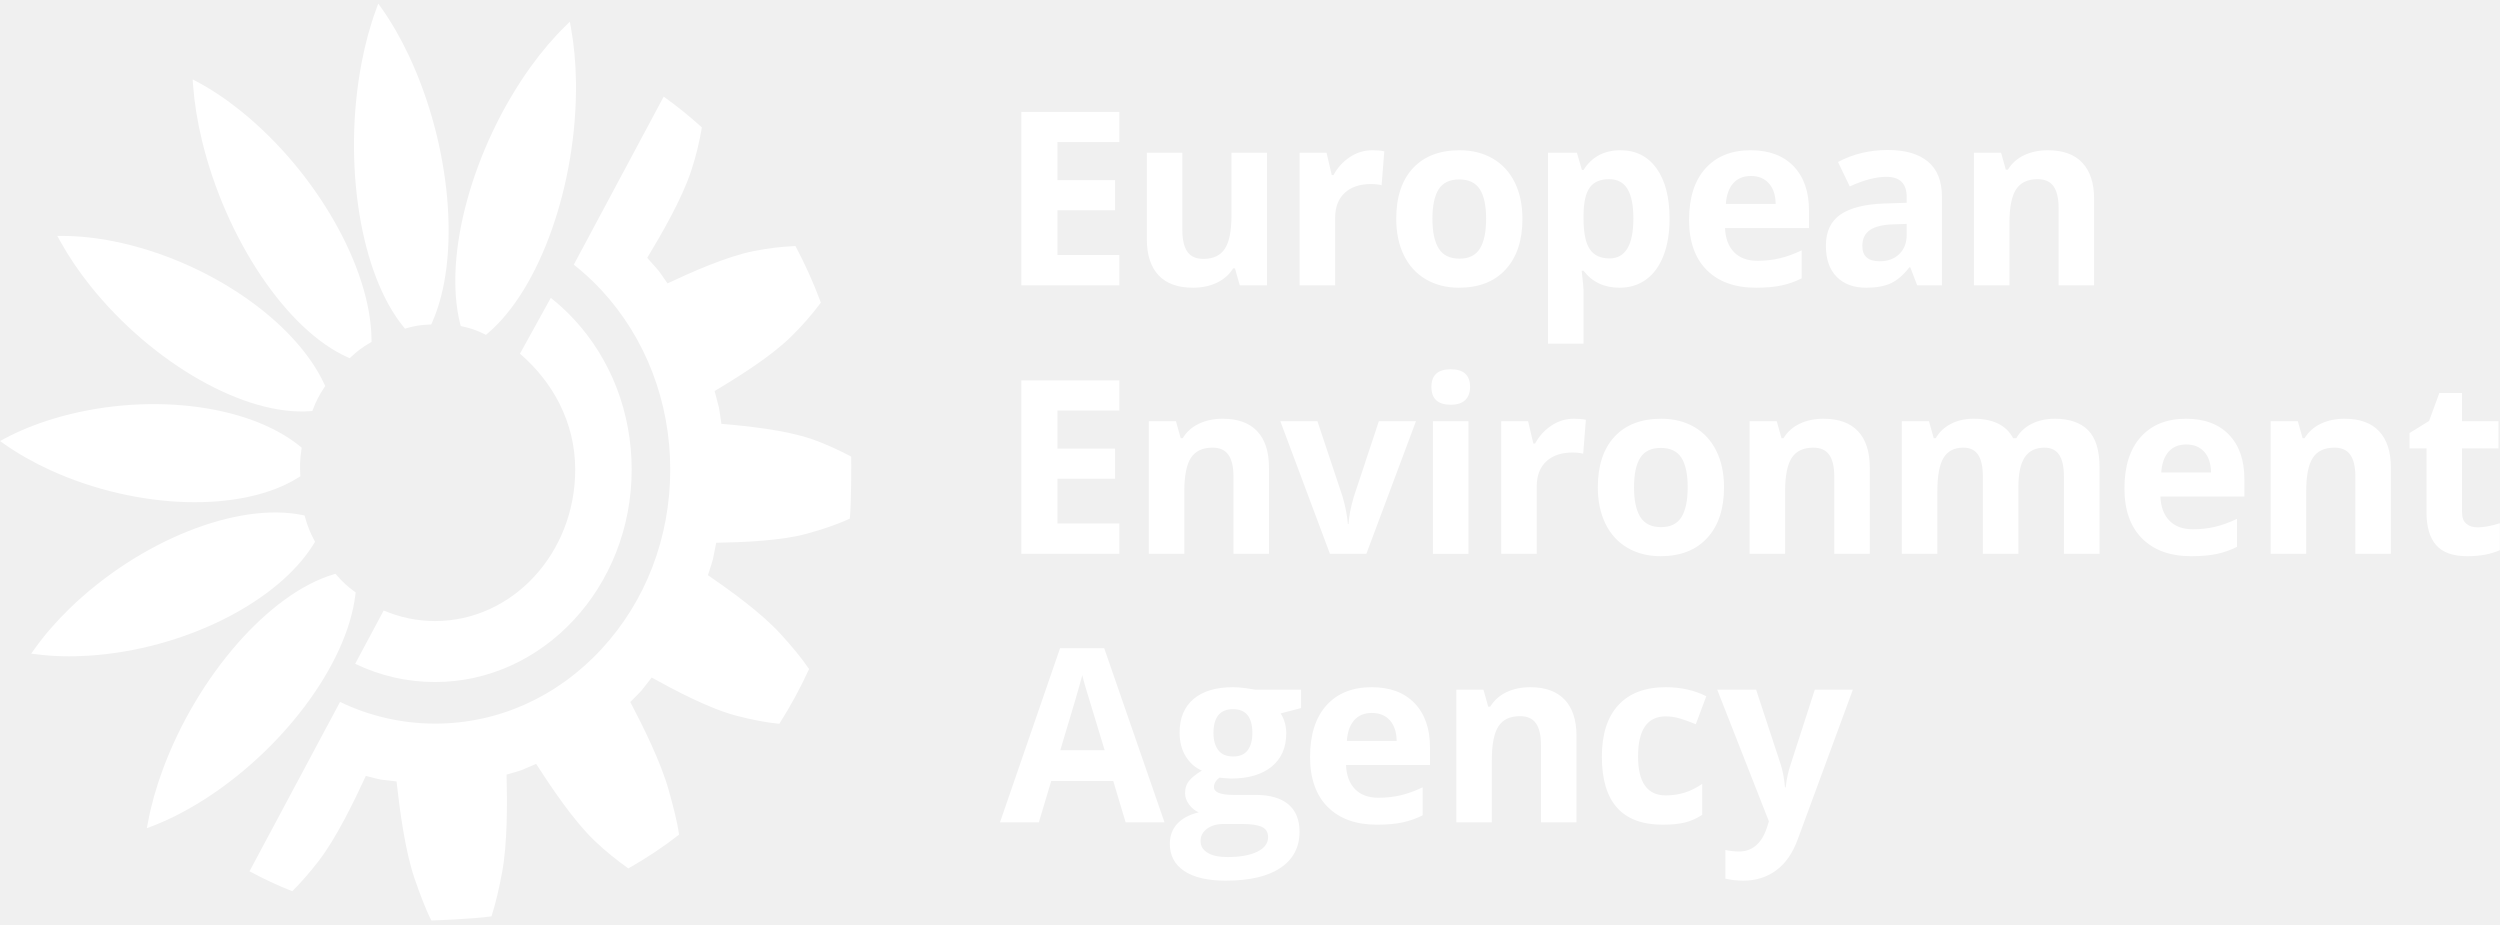
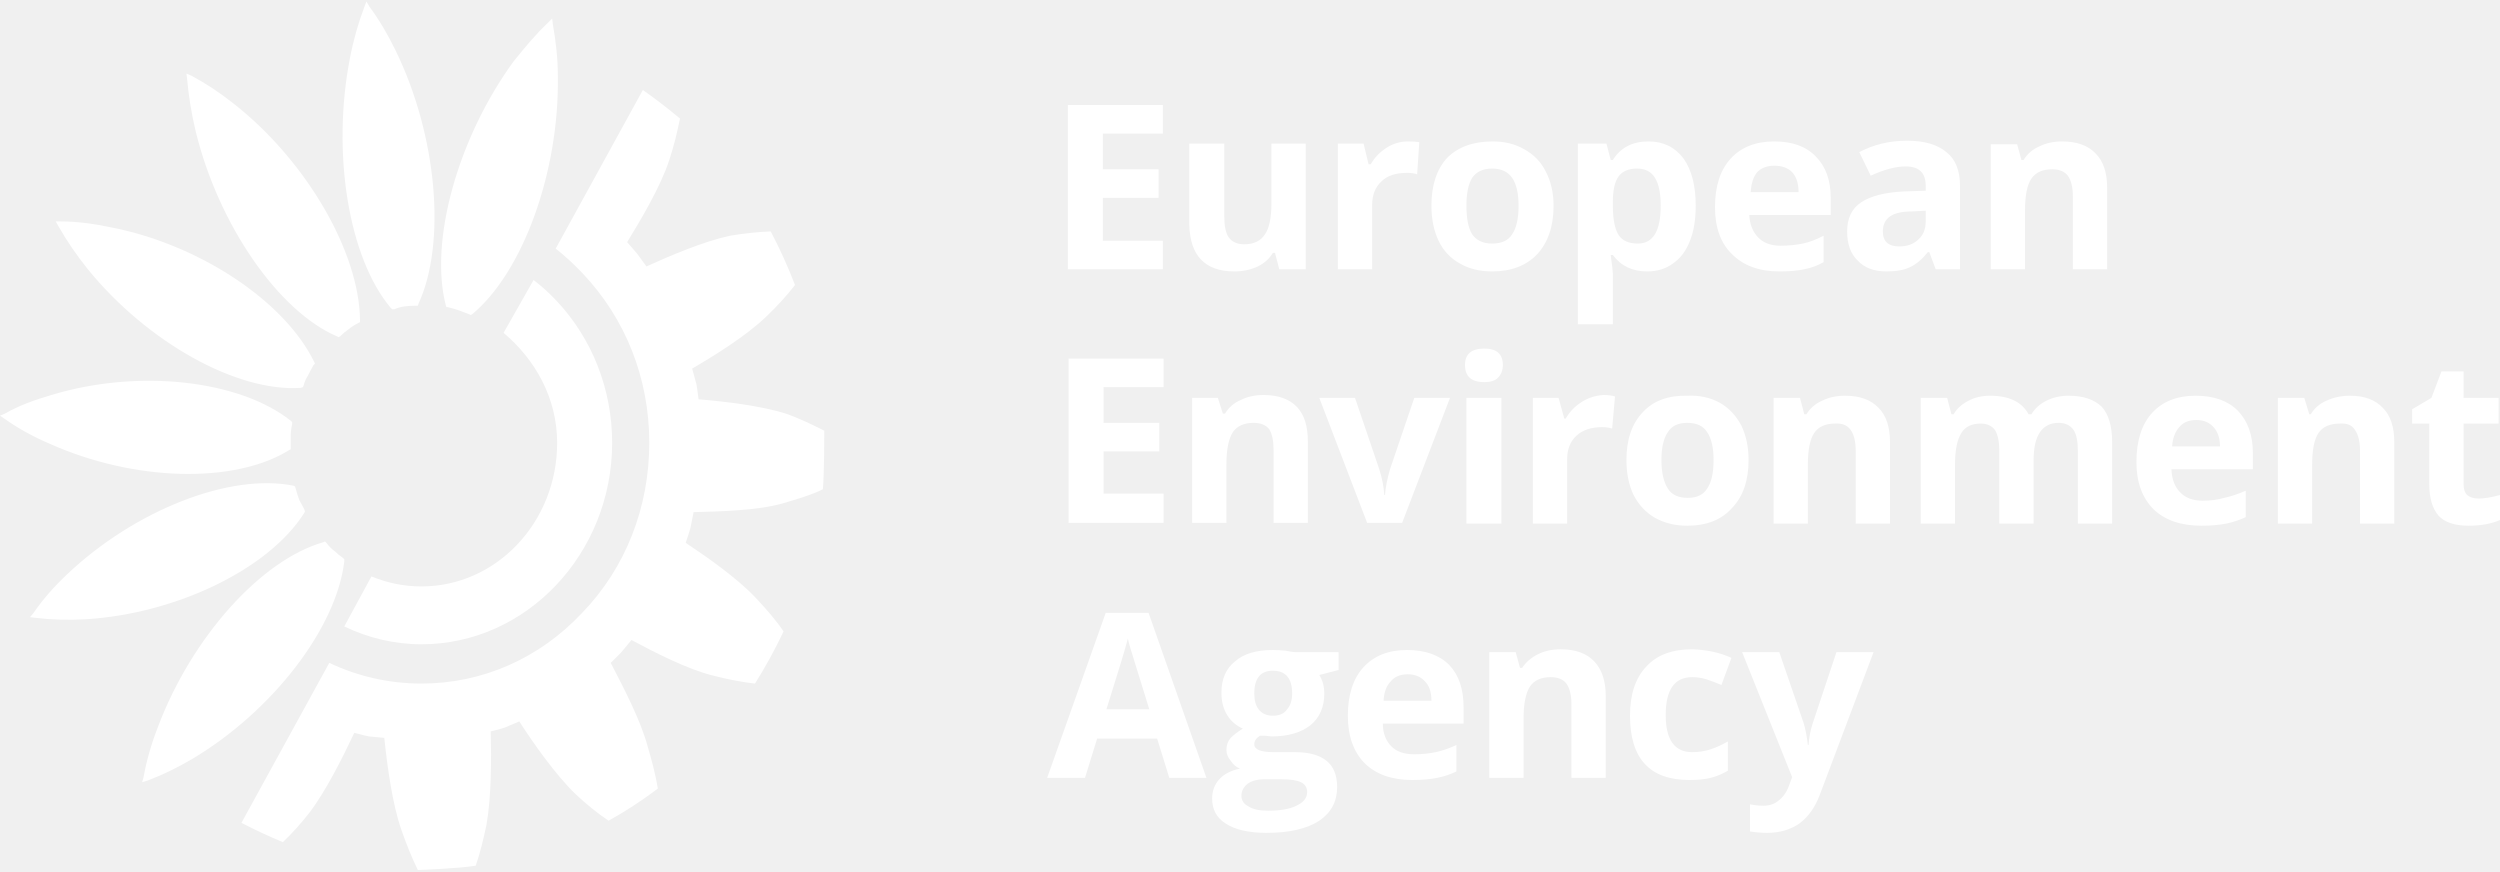
- <svg xmlns="http://www.w3.org/2000/svg" width="349" height="129" viewBox="0 0 349 129" fill="none">
-   <path d="M88.182 65.556C88.182 57.634 85.326 50.187 80.138 44.585C79.119 43.486 78.032 42.485 76.89 41.582L72.588 49.374C77.086 53.248 80.299 58.86 80.299 65.556C80.299 77.231 71.537 86.7 60.722 86.7C58.191 86.7 55.78 86.171 53.561 85.227L49.581 92.667C53.045 94.331 56.822 95.212 60.722 95.212C75.864 95.212 88.182 81.908 88.182 65.556L88.182 65.556Z" fill="white" />
-   <path d="M80.406 11.528C80.373 8.816 80.132 6.227 79.699 3.84L79.55 3.031L78.984 3.582C77.284 5.239 75.631 7.178 74.07 9.346C65.959 20.628 61.828 35.726 64.247 45.24L64.32 45.52L64.579 45.574C65.098 45.684 65.573 45.813 66.026 45.969C66.561 46.153 67.086 46.371 67.596 46.626L67.837 46.746L68.043 46.572C75.38 40.398 80.579 25.662 80.406 11.528L80.406 11.528Z" fill="white" />
-   <path d="M53.269 1.154L52.806 0.5L52.525 1.264C51.677 3.563 50.987 6.092 50.477 8.778C47.816 22.774 50.294 38.286 56.358 45.662L56.538 45.883L56.795 45.805C57.309 45.659 57.786 45.547 58.255 45.469C58.81 45.38 59.373 45.324 59.931 45.309L60.196 45.301L60.309 45.047C64.365 36.007 62.994 20.306 57.053 7.716C55.913 5.295 54.64 3.086 53.269 1.154V1.154Z" fill="white" />
-   <path d="M33.657 15.524C31.643 13.898 29.598 12.527 27.579 11.447L26.895 11.083L26.954 11.901C27.136 14.369 27.553 16.965 28.196 19.619C31.542 33.44 40.112 46.17 48.575 49.895L48.822 50.001L49.025 49.812C49.422 49.434 49.803 49.109 50.192 48.816C50.651 48.469 51.136 48.151 51.633 47.87L51.864 47.737V47.45C51.8 37.411 44.142 23.983 33.657 15.524L33.657 15.524Z" fill="white" />
-   <path d="M12.664 39.973C21.323 50.772 34.22 58.1 43.335 57.397L43.6 57.374L43.705 57.107C43.904 56.577 44.116 56.103 44.344 55.656C44.614 55.127 44.918 54.608 45.246 54.12L45.401 53.891L45.285 53.636C41.116 44.66 28.753 36.271 15.883 33.691C13.415 33.197 11.021 32.942 8.763 32.936H8L8.39 33.645C9.565 35.768 11.002 37.9 12.664 39.973L12.664 39.973Z" fill="white" />
-   <path d="M41.702 66.632L41.935 66.483L41.915 66.199C41.88 65.625 41.874 65.1 41.896 64.587C41.921 63.984 41.982 63.378 42.076 62.78L42.121 62.5L41.912 62.329C34.501 56.269 19.976 54.65 7.379 58.478C4.96 59.213 2.71 60.129 0.684 61.203L0 61.565L0.639 62.016C2.558 63.361 4.72 64.584 7.062 65.651C19.247 71.201 33.818 71.615 41.702 66.632Z" fill="white" />
-   <path d="M43.836 75.871L43.981 75.629L43.848 75.38C43.583 74.884 43.364 74.416 43.171 73.945C42.949 73.391 42.754 72.817 42.594 72.237L42.519 71.965L42.262 71.911C33.132 70.017 19.444 75.5 9.711 84.951C7.844 86.765 6.197 88.663 4.822 90.592L4.354 91.246L5.115 91.34C7.388 91.633 9.829 91.697 12.364 91.536C25.565 90.695 38.801 84.105 43.836 75.871L43.836 75.871Z" fill="white" />
-   <path d="M48.231 81.569C47.805 81.177 47.392 80.755 47.014 80.31L46.837 80.101L46.583 80.178C37.617 82.837 27.585 94.292 22.726 107.419C21.794 109.939 21.094 112.425 20.651 114.812L20.499 115.618L21.219 115.343C23.377 114.519 25.59 113.412 27.799 112.058C39.298 104.997 48.473 92.77 49.616 82.978L49.651 82.691L49.425 82.533C48.986 82.215 48.592 81.897 48.232 81.569L48.231 81.569Z" fill="white" />
-   <path d="M112.75 74.473C114.82 73.899 116.925 73.196 118.634 72.399C118.861 70.152 118.844 64.385 118.825 63.739C117.175 62.874 115.263 61.963 113.272 61.281C109.608 60.033 104.346 59.471 100.707 59.169C100.251 56.076 100.561 57.718 99.758 54.587C102.997 52.657 107.608 49.784 110.467 46.966C112.054 45.403 113.427 43.818 114.592 42.243C113.576 39.512 112.395 36.873 111.047 34.347C109.207 34.422 107.256 34.645 105.194 35.057C101.415 35.813 96.528 37.986 93.185 39.562C91.434 37.062 92.422 38.356 90.352 35.996C92.374 32.65 95.194 27.774 96.494 23.837C97.212 21.66 97.64 19.766 97.984 17.789C96.287 16.251 94.509 14.816 92.653 13.489L80.101 36.947C81.453 38.015 82.745 39.191 83.951 40.491C90.149 47.187 93.565 56.091 93.565 65.562C93.565 75.031 90.149 83.936 83.951 90.631C77.749 97.327 69.508 101.017 60.739 101.017C56.091 101.017 51.596 99.966 47.468 97.992L34.832 121.629C36.763 122.675 38.755 123.606 40.8 124.417C42.06 123.158 43.311 121.726 44.542 120.117C46.983 116.918 49.443 111.851 51.067 108.322C53.894 109.022 52.368 108.715 55.356 109.087C55.801 113.05 56.534 118.755 57.883 122.671C58.583 124.704 59.37 126.828 60.217 128.5C60.39 128.5 66.038 128.3 68.612 127.921C69.191 126.145 69.692 123.939 70.081 121.852C70.847 117.788 70.818 112.069 70.717 108.132C73.519 107.315 72.037 107.819 74.84 106.633C76.953 109.909 80.078 114.569 82.973 117.343C84.508 118.817 86.212 120.168 87.718 121.23C90.183 119.836 92.552 118.266 94.796 116.517C94.534 114.616 93.962 112.522 93.388 110.435C92.298 106.456 89.784 101.427 87.987 97.998C90.105 95.86 89.015 97.054 90.972 94.586C94.264 96.405 99.049 98.936 102.809 99.917C104.855 100.452 106.966 100.874 108.793 101.042C110.337 98.612 111.731 96.059 112.947 93.396C111.875 91.815 110.447 90.125 109.002 88.535C106.31 85.577 101.91 82.41 98.829 80.298C99.77 77.334 99.327 78.94 99.982 75.77C103.679 75.705 109.002 75.512 112.75 74.473L112.75 74.473Z" fill="white" />
-   <path d="M162.563 114.794L154.147 90.486H147.985L139.599 114.794H145.025L146.751 109.032H155.412L157.135 114.794H162.563H162.563ZM148.017 104.729C149.708 99.151 150.729 95.659 151.088 94.246C151.176 94.643 151.319 95.185 151.519 95.869C151.722 96.552 152.618 99.507 154.209 104.729H148.017V104.729ZM175.287 96.282C175.092 96.239 174.645 96.169 173.946 96.075C173.245 95.981 172.64 95.933 172.135 95.933C169.738 95.933 167.896 96.488 166.607 97.591C165.317 98.695 164.672 100.254 164.672 102.276C164.672 103.535 164.951 104.628 165.508 105.555C166.069 106.484 166.821 107.157 167.778 107.577C167.018 108.028 166.438 108.49 166.037 108.956C165.638 109.427 165.435 110.016 165.435 110.72C165.435 111.285 165.626 111.818 166.005 112.318C166.385 112.82 166.829 113.182 167.338 113.405C166.015 113.724 165.015 114.258 164.331 115.01C163.65 115.76 163.308 116.695 163.308 117.807C163.308 119.428 163.976 120.69 165.314 121.591C166.654 122.49 168.589 122.942 171.124 122.942C174.442 122.942 176.985 122.345 178.757 121.152C180.527 119.961 181.414 118.281 181.414 116.12C181.414 114.43 180.891 113.15 179.846 112.278C178.798 111.405 177.278 110.969 175.287 110.969H172.197C170.377 110.969 169.468 110.605 169.468 109.876C169.468 109.392 169.722 108.95 170.231 108.554L170.963 108.634L171.856 108.686C174.271 108.686 176.162 108.131 177.52 107.021C178.88 105.911 179.562 104.364 179.562 102.378C179.562 101.349 179.302 100.422 178.779 99.593L181.626 98.848V96.282H175.287H175.287ZM168.516 115.681C169.13 115.242 169.89 115.027 170.802 115.027H173.369C174.613 115.027 175.534 115.159 176.129 115.424C176.728 115.689 177.025 116.168 177.025 116.865C177.025 117.726 176.523 118.404 175.512 118.9C174.506 119.397 173.112 119.646 171.337 119.646C170.155 119.646 169.237 119.448 168.583 119.049C167.927 118.653 167.598 118.107 167.598 117.411C167.598 116.695 167.905 116.117 168.516 115.681H168.516ZM172.135 98.998C173.932 98.998 174.831 100.113 174.831 102.342C174.831 103.348 174.613 104.141 174.18 104.729C173.746 105.312 173.065 105.606 172.135 105.606C171.214 105.606 170.527 105.312 170.076 104.729C169.628 104.141 169.401 103.348 169.401 102.342C169.401 100.113 170.313 98.998 172.135 98.998V98.998ZM194.017 100.545C194.634 101.226 194.953 102.187 194.976 103.435H188.02C188.106 102.187 188.447 101.226 189.044 100.545C189.641 99.868 190.465 99.527 191.516 99.527C192.567 99.527 193.399 99.868 194.017 100.545V100.545ZM195.821 114.803C196.809 114.588 197.733 114.258 198.6 113.818V109.908C197.541 110.418 196.521 110.789 195.546 111.018C194.57 111.25 193.536 111.366 192.44 111.366C191.03 111.366 189.939 110.963 189.157 110.16C188.379 109.354 187.96 108.232 187.906 106.797H199.626V104.345C199.626 101.719 198.912 99.662 197.479 98.172C196.049 96.678 194.051 95.933 191.48 95.933C188.796 95.933 186.692 96.781 185.168 98.474C183.645 100.172 182.885 102.568 182.885 105.67C182.885 108.686 183.708 111.015 185.355 112.659C187 114.304 189.287 115.127 192.215 115.127C193.634 115.127 194.835 115.018 195.821 114.803V114.803ZM220.077 102.723C220.077 100.526 219.53 98.846 218.435 97.68C217.339 96.517 215.737 95.933 213.622 95.933C212.387 95.933 211.287 96.165 210.316 96.62C209.345 97.082 208.586 97.755 208.032 98.649H207.756L207.091 96.282H203.303V114.794H208.26V106.083C208.26 103.9 208.57 102.336 209.187 101.39C209.805 100.445 210.805 99.975 212.194 99.975C213.211 99.975 213.955 100.31 214.42 100.978C214.886 101.645 215.12 102.645 215.12 103.983V114.794H220.077V102.723V102.723ZM235.198 114.826C236.018 114.63 236.828 114.269 237.629 113.753V109.431C236.815 109.982 236.006 110.389 235.192 110.648C234.377 110.904 233.494 111.038 232.54 111.038C229.96 111.038 228.673 109.225 228.673 105.606C228.673 101.874 229.96 100.006 232.54 100.006C233.213 100.006 233.883 100.11 234.558 100.313C235.229 100.52 235.953 100.781 236.736 101.1L238.198 97.194C236.53 96.355 234.643 95.933 232.54 95.933C229.67 95.933 227.467 96.765 225.929 98.426C224.389 100.087 223.62 102.491 223.62 105.638C223.62 111.962 226.447 115.127 232.101 115.127C233.348 115.127 234.381 115.027 235.198 114.826V114.826ZM246.939 114.662L246.649 115.572C246.278 116.674 245.768 117.502 245.112 118.048C244.458 118.593 243.689 118.868 242.811 118.868C242.109 118.868 241.456 118.797 240.861 118.653V122.661C241.684 122.848 242.526 122.942 243.38 122.942C245.126 122.942 246.652 122.461 247.956 121.5C249.263 120.538 250.266 119.093 250.97 117.162L258.659 96.282H253.344L249.978 106.7C249.634 107.702 249.4 108.772 249.282 109.908H249.184C249.077 108.674 248.874 107.603 248.583 106.7L245.154 96.282H239.724L246.939 114.662L246.939 114.662Z" fill="white" />
-   <path d="M156.262 73.075H147.618V66.834H155.662V62.625H147.618V57.309H156.262V53.103H142.577V77.313H156.262V73.075V73.075ZM177.148 65.245C177.148 63.047 176.601 61.367 175.505 60.199C174.413 59.036 172.808 58.456 170.696 58.456C169.459 58.456 168.356 58.684 167.388 59.142C166.418 59.599 165.655 60.273 165.105 61.171H164.826L164.162 58.803H160.376V77.313H165.33V68.605C165.33 66.418 165.64 64.854 166.257 63.908C166.874 62.967 167.879 62.492 169.265 62.492C170.284 62.492 171.025 62.827 171.49 63.497C171.957 64.163 172.191 65.167 172.191 66.502V77.313H177.148V65.245V65.245ZM190.745 77.313L197.668 58.803H192.486L188.992 69.35C188.557 70.817 188.314 72.082 188.26 73.142H188.162C188.064 71.95 187.819 70.685 187.43 69.35L183.92 58.803H178.735L185.658 77.313H190.745V77.313ZM202.525 56.5C203.424 56.5 204.099 56.281 204.548 55.846C204.998 55.41 205.222 54.801 205.222 54.016C205.222 52.371 204.324 51.55 202.525 51.55C200.726 51.55 199.825 52.371 199.825 54.016C199.825 55.671 200.726 56.5 202.525 56.5L202.525 56.5ZM204.994 58.803H200.036V77.316H204.994V58.803ZM216.585 59.406C215.626 60.041 214.863 60.876 214.3 61.915H214.055L213.324 58.803H209.569V77.313H214.528V67.891C214.528 66.401 214.969 65.245 215.854 64.415C216.734 63.586 217.968 63.173 219.551 63.173C220.124 63.173 220.612 63.228 221.014 63.337L221.387 58.603C220.941 58.503 220.384 58.456 219.713 58.456C218.585 58.456 217.544 58.77 216.585 59.406V59.406ZM228.988 63.893C229.571 62.984 230.523 62.528 231.847 62.528C233.179 62.528 234.139 62.987 234.725 63.902C235.31 64.818 235.601 66.192 235.601 68.025C235.601 69.87 235.31 71.256 234.731 72.188C234.151 73.124 233.201 73.588 231.878 73.588C230.546 73.588 229.587 73.121 228.995 72.182C228.405 71.242 228.109 69.856 228.109 68.025C228.109 66.183 228.402 64.806 228.988 63.893V63.893ZM239.6 62.941C238.885 61.496 237.862 60.387 236.53 59.613C235.196 58.841 233.658 58.456 231.914 58.456C229.106 58.456 226.928 59.294 225.38 60.97C223.828 62.648 223.055 64.999 223.055 68.025C223.055 69.968 223.414 71.669 224.126 73.124C224.842 74.581 225.867 75.7 227.2 76.478C228.532 77.255 230.072 77.645 231.815 77.645C234.598 77.645 236.773 76.794 238.333 75.094C239.892 73.394 240.673 71.04 240.673 68.025C240.673 66.083 240.315 64.385 239.6 62.941V62.941ZM261.02 65.245C261.02 63.047 260.472 61.367 259.378 60.199C258.285 59.036 256.68 58.456 254.568 58.456C253.331 58.456 252.228 58.683 251.26 59.142C250.291 59.599 249.529 60.273 248.978 61.171H248.699L248.034 58.803H244.247V77.313H249.201V68.605C249.201 66.418 249.513 64.854 250.13 63.908C250.747 62.967 251.75 62.492 253.137 62.492C254.154 62.492 254.898 62.827 255.363 63.497C255.828 64.163 256.063 65.167 256.063 66.502V77.313H261.02V65.245L261.02 65.245ZM281.766 68.025C281.766 66.106 282.067 64.702 282.667 63.817C283.27 62.935 284.179 62.492 285.391 62.492C286.334 62.492 287.024 62.827 287.464 63.497C287.902 64.163 288.122 65.167 288.122 66.502V77.313H293.096V65.245C293.096 62.87 292.568 61.145 291.51 60.068C290.452 58.993 288.896 58.456 286.838 58.456C285.647 58.456 284.577 58.69 283.627 59.165C282.681 59.642 281.963 60.31 281.474 61.171H281.034C280.073 59.358 278.23 58.456 275.51 58.456C274.317 58.456 273.26 58.694 272.342 59.174C271.419 59.654 270.714 60.319 270.227 61.171H269.951L269.283 58.803H265.496V77.313H270.455V68.605C270.455 66.43 270.743 64.866 271.316 63.919C271.889 62.97 272.81 62.492 274.08 62.492C275.023 62.492 275.713 62.827 276.153 63.497C276.59 64.163 276.809 65.167 276.809 66.502V77.313H281.766V68.025V68.025ZM307.704 63.064C308.321 63.744 308.64 64.709 308.662 65.954H301.708C301.793 64.709 302.136 63.744 302.73 63.064C303.328 62.387 304.152 62.048 305.203 62.048C306.254 62.048 307.087 62.387 307.704 63.064H307.704ZM309.509 77.322C310.497 77.106 311.421 76.777 312.287 76.337V72.43C311.227 72.935 310.208 73.307 309.233 73.54C308.257 73.772 307.222 73.887 306.127 73.887C304.718 73.887 303.626 73.485 302.843 72.677C302.065 71.871 301.647 70.752 301.594 69.317H313.314V66.866C313.314 64.238 312.598 62.179 311.167 60.689C309.737 59.2 307.738 58.456 305.172 58.456C302.483 58.456 300.378 59.3 298.855 60.996C297.332 62.689 296.572 65.088 296.572 68.189C296.572 71.204 297.396 73.532 299.041 75.178C300.688 76.823 302.975 77.645 305.902 77.645C307.321 77.645 308.523 77.539 309.509 77.322V77.322ZM333.765 65.245C333.765 63.047 333.217 61.367 332.121 60.199C331.026 59.036 329.424 58.456 327.31 58.456C326.075 58.456 324.973 58.684 324.005 59.142C323.033 59.599 322.273 60.273 321.718 61.171H321.444L320.778 58.803H316.989V77.313H321.946V68.605C321.946 66.418 322.256 64.854 322.873 63.908C323.492 62.967 324.495 62.492 325.883 62.492C326.898 62.492 327.641 62.827 328.108 63.497C328.573 64.163 328.807 65.167 328.807 66.502V77.313H333.765V65.245L333.765 65.245ZM344.291 73.107C343.896 72.765 343.699 72.237 343.699 71.517V62.593H348.786V58.803H343.699V54.862H340.53L339.098 58.767L336.368 60.457V62.593H338.74V71.517C338.74 73.562 339.194 75.095 340.1 76.113C341.001 77.135 342.446 77.645 344.431 77.645C346.228 77.645 347.744 77.365 348.98 76.8V73.043C347.767 73.429 346.726 73.62 345.86 73.62C345.209 73.62 344.687 73.449 344.291 73.107V73.107Z" fill="white" />
-   <path d="M156.262 35.595H147.618V29.354H155.662V25.145H147.618V19.83H156.262V15.624H142.577V39.834H156.262V35.595ZM176.872 39.834V21.323H171.915V30.031C171.915 32.219 171.608 33.783 170.991 34.725C170.374 35.67 169.369 36.141 167.983 36.141C166.964 36.141 166.223 35.809 165.758 35.141C165.293 34.472 165.057 33.47 165.057 32.134V21.323H160.1V33.393C160.1 35.579 160.641 37.253 161.725 38.417C162.81 39.585 164.418 40.165 166.552 40.165C167.8 40.165 168.91 39.93 169.885 39.462C170.861 38.991 171.614 38.328 172.143 37.467H172.402L173.07 39.834H176.872L176.872 39.834ZM188.444 21.927C187.484 22.562 186.721 23.397 186.157 24.436H185.914L185.183 21.323H181.428V39.834H186.385V30.412C186.385 28.923 186.827 27.764 187.709 26.935C188.593 26.108 189.827 25.693 191.407 25.693C191.982 25.693 192.471 25.749 192.873 25.858L193.246 21.123C192.799 21.024 192.243 20.975 191.572 20.975C190.444 20.975 189.401 21.291 188.444 21.927L188.444 21.927ZM200.844 26.413C201.43 25.503 202.382 25.049 203.706 25.049C205.04 25.049 205.998 25.508 206.584 26.422C207.17 27.339 207.462 28.713 207.462 30.544C207.462 32.389 207.17 33.777 206.59 34.708C206.011 35.643 205.062 36.108 203.737 36.108C202.405 36.108 201.446 35.64 200.853 34.702C200.261 33.763 199.966 32.377 199.966 30.544C199.966 28.704 200.261 27.325 200.844 26.413V26.413ZM211.459 25.461C210.744 24.017 209.721 22.907 208.389 22.134C207.055 21.363 205.517 20.975 203.773 20.975C200.965 20.975 198.786 21.814 197.237 23.491C195.687 25.168 194.915 27.52 194.915 30.544C194.915 32.489 195.273 34.189 195.984 35.643C196.701 37.101 197.726 38.22 199.059 38.997C200.391 39.775 201.931 40.165 203.674 40.165C206.457 40.165 208.632 39.318 210.191 37.614C211.751 35.915 212.532 33.56 212.532 30.544C212.532 28.602 212.174 26.906 211.459 25.461V25.461ZM229.79 39.025C230.841 38.263 231.65 37.153 232.221 35.695C232.787 34.237 233.072 32.523 233.072 30.544C233.072 27.543 232.467 25.197 231.252 23.506C230.04 21.82 228.358 20.975 226.214 20.975C223.94 20.975 222.223 21.891 221.062 23.724H220.834L220.136 21.323H216.103V47.98H221.062V40.481C221.062 40.236 220.975 39.344 220.803 37.798H221.062C222.277 39.376 223.949 40.165 226.085 40.165C227.504 40.165 228.739 39.785 229.79 39.025V39.025ZM227.197 26.381C227.743 27.29 228.019 28.657 228.019 30.479C228.019 34.211 226.909 36.076 224.685 36.076C223.43 36.076 222.512 35.643 221.932 34.782C221.353 33.924 221.062 32.499 221.062 30.512V29.964C221.084 28.2 221.378 26.932 221.941 26.164C222.502 25.397 223.397 25.013 224.623 25.013C225.791 25.013 226.652 25.471 227.196 26.381L227.197 26.381ZM246.928 25.588C247.547 26.265 247.866 27.228 247.885 28.473H240.929C241.014 27.228 241.357 26.265 241.955 25.588C242.551 24.907 243.374 24.568 244.424 24.568C245.475 24.568 246.308 24.907 246.928 25.588H246.928ZM248.73 39.843C249.718 39.628 250.642 39.298 251.51 38.856V34.951C250.449 35.456 249.429 35.827 248.455 36.059C247.48 36.292 246.445 36.407 245.353 36.407C243.944 36.407 242.849 36.006 242.07 35.2C241.287 34.392 240.87 33.273 240.816 31.838H252.535V29.387C252.535 26.758 251.82 24.702 250.389 23.21C248.958 21.721 246.961 20.975 244.393 20.975C241.706 20.975 239.6 21.82 238.078 23.517C236.555 25.21 235.795 27.609 235.795 30.71C235.795 33.724 236.618 36.053 238.264 37.699C239.91 39.344 242.199 40.165 245.125 40.165C246.542 40.165 247.747 40.059 248.73 39.843H248.73ZM271.097 39.834V27.5C271.097 25.291 270.447 23.646 269.146 22.565C267.85 21.481 265.978 20.939 263.541 20.939C260.995 20.939 258.674 21.498 256.585 22.614L258.224 26.027C260.187 25.13 261.894 24.685 263.344 24.685C265.231 24.685 266.174 25.623 266.174 27.5V28.309L263.02 28.41C260.302 28.51 258.266 29.024 256.917 29.958C255.568 30.889 254.895 32.338 254.895 34.306C254.895 36.179 255.395 37.628 256.399 38.644C257.399 39.66 258.773 40.165 260.517 40.165C261.938 40.165 263.088 39.96 263.97 39.543C264.854 39.131 265.712 38.389 266.548 37.318H266.678L267.638 39.834H271.097L271.097 39.834ZM266.174 32.779C266.174 33.896 265.829 34.79 265.143 35.464C264.453 36.137 263.535 36.472 262.389 36.472C260.783 36.472 259.982 35.76 259.982 34.337C259.982 33.344 260.333 32.605 261.035 32.119C261.742 31.632 262.815 31.367 264.256 31.322L266.174 31.258V32.779H266.174ZM292.336 27.764C292.336 25.569 291.789 23.888 290.693 22.72C289.601 21.555 287.997 20.975 285.885 20.975C284.647 20.975 283.545 21.205 282.576 21.662C281.608 22.12 280.845 22.794 280.295 23.69H280.014L279.35 21.323H275.564V39.834H280.518V31.126C280.518 28.938 280.828 27.374 281.447 26.43C282.064 25.487 283.067 25.013 284.453 25.013C285.472 25.013 286.215 25.348 286.68 26.017C287.145 26.683 287.379 27.687 287.379 29.023V39.834H292.336V27.764V27.764Z" fill="white" />
+ <svg xmlns="http://www.w3.org/2000/svg" version="1.2" viewBox="0 0 350 122" width="350" height="122">
+   <style>tspan{white-space:pre}.aa{fill:#fff}</style>
+   <path class="aa" d="m59 90.2c-3.8 0-7.5-0.9-10.8-2.5l3.8-7c2.2 0.9 4.5 1.4 7 1.4 10.5 0 19-9 19-20.1 0-6.3-3.1-11.7-7.5-15.4l4.2-7.4q1.7 1.3 3.2 2.9c5 5.3 7.8 12.4 7.8 19.9 0 15.5-12 28.2-26.7 28.2z" />
+   <path class="aa" d="m66.1 44l-0.2 0.1-0.2-0.1q-0.8-0.3-1.6-0.6-0.6-0.2-1.4-0.4h-0.2l-0.1-0.3c-2.3-9 1.7-23.4 9.5-34.1 1.6-2 3.2-3.9 4.8-5.4l0.6-0.6 0.1 0.8c0.4 2.3 0.7 4.7 0.7 7.3 0.2 13.4-4.9 27.4-12 33.3z" />
+   <path class="aa" d="m55.4 7.1c5.8 11.9 7.1 26.9 3.2 35.4l-0.1 0.3h-0.3q-0.8 0-1.6 0.1-0.7 0.1-1.4 0.4h-0.3l-0.2-0.2c-5.9-7-8.3-21.7-5.7-35 0.5-2.6 1.2-5 2-7.1l0.3-0.8 0.4 0.7q2 2.7 3.7 6.2z" />
+   <path class="aa" d="m50.4 44.8v0.3l-0.2 0.1q-0.8 0.4-1.4 0.9-0.6 0.4-1.2 1l-0.2 0.1-0.2-0.1c-8.2-3.5-16.6-15.6-19.8-28.7-0.6-2.5-1-5-1.2-7.3l-0.1-0.8 0.7 0.3q3 1.6 5.9 3.9c10.2 8 17.6 20.8 17.7 30.3z" />
+   <path class="aa" d="m8.2 31.7l-0.4-0.7h0.7c2.2 0 4.5 0.3 6.9 0.8 12.5 2.4 24.5 10.4 28.6 18.9l0.1 0.2-0.2 0.2q-0.4 0.7-0.8 1.5-0.4 0.6-0.6 1.4l-0.1 0.2-0.3 0.1c-8.9 0.6-21.4-6.3-29.8-16.6q-2.4-3-4.1-6z" />
+   <path class="aa" d="m6.9 62.1q-3.5-1.5-6.3-3.5l-0.6-0.4 0.7-0.3c1.9-1.1 4.1-1.9 6.5-2.6 12.2-3.7 26.3-2.1 33.5 3.6l0.2 0.2v0.3q-0.2 0.8-0.2 1.7 0 0.7 0 1.5v0.3l-0.2 0.1c-7.7 4.8-21.8 4.4-33.6-0.9z" />
+   <path class="aa" d="m12 86.7q-3.7 0.2-7-0.2l-0.8-0.1 0.5-0.6c1.3-1.9 2.9-3.7 4.7-5.4 9.5-9 22.8-14.2 31.7-12.4l0.2 0.1 0.1 0.3q0.2 0.8 0.5 1.6 0.3 0.6 0.7 1.3l0.1 0.3-0.1 0.2c-4.9 7.8-17.8 14.1-30.6 14.9z" />
+   <path class="aa" d="m48 78.1l0.2 0.2v0.3c-1.1 9.3-10 20.9-21.2 27.6q-3.2 1.9-6.4 3.1l-0.7 0.2 0.2-0.7q0.6-3.4 2-7c4.7-12.5 14.4-23.4 23.2-25.9l0.2-0.1 0.2 0.2q0.5 0.7 1.2 1.2 0.5 0.5 1.1 0.9z" />
+   <path class="aa" d="m97.1 71.7c-0.6 3-0.2 1.5-1.1 4.3 3 2 7.3 5 9.9 7.8 1.4 1.5 2.8 3.1 3.8 4.6q-1.8 3.8-4 7.3c-1.8-0.2-3.9-0.6-5.8-1.1-3.7-0.9-8.3-3.3-11.5-5-1.9 2.3-0.9 1.2-2.9 3.2 1.7 3.3 4.2 8 5.2 11.8 0.6 2 1.1 4 1.4 5.8q-3.3 2.5-6.9 4.5c-1.5-1-3.1-2.3-4.6-3.7-2.8-2.7-5.9-7.1-7.9-10.2-2.7 1.1-1.3 0.7-4 1.4 0.1 3.8 0.1 9.2-0.6 13.1-0.4 1.9-0.9 4-1.5 5.7-2.5 0.4-7.9 0.6-8.1 0.6-0.8-1.6-1.6-3.6-2.3-5.6-1.3-3.7-2-9.1-2.4-12.9-2.9-0.3-1.4 0-4.2-0.7-1.6 3.4-4 8.2-6.3 11.2q-1.8 2.3-3.7 4.1-2.9-1.2-5.8-2.7l12.3-22.4c4 1.9 8.4 2.9 12.9 2.9 8.5 0 16.5-3.5 22.5-9.9 6.1-6.3 9.4-14.8 9.4-23.8 0-9-3.3-17.4-9.4-23.8q-1.7-1.8-3.7-3.4l12.2-22.2q2.7 1.9 5.2 4c-0.4 1.9-0.8 3.7-1.5 5.8-1.2 3.7-4 8.4-5.9 11.5 2 2.3 1 1.1 2.7 3.4 3.3-1.5 8-3.5 11.7-4.3q3-0.5 5.7-0.6 1.9 3.6 3.4 7.5-1.7 2.2-4 4.4c-2.8 2.7-7.3 5.5-10.4 7.3 0.8 3 0.5 1.4 0.9 4.3 3.6 0.3 8.7 0.9 12.2 2 2 0.7 3.8 1.6 5.4 2.4 0 0.6 0 6.1-0.2 8.2-1.6 0.8-3.7 1.4-5.7 2-3.6 1-8.8 1.1-12.4 1.2z" />
+   <path fill-rule="evenodd" class="aa" d="m243.9 91.3h5.2l3.4 9.9q0.4 1.3 0.6 3.1h0.1q0.1-1.6 0.6-3.1l3.3-9.9h5.2l-7.5 19.9q-1 2.7-2.9 4.1-1.9 1.3-4.5 1.3-1.2 0-2.4-0.2v-3.8q0.9 0.2 1.9 0.2 1.3 0 2.2-0.8 1-0.8 1.5-2.4l0.3-0.8zm-7.4 17.9q-8.3 0-8.3-9 0-4.5 2.3-6.9 2.2-2.4 6.4-2.4 3.1 0.1 5.5 1.2l-1.4 3.8q-1.2-0.5-2.1-0.8-1-0.3-2-0.3-3.7 0-3.7 5.3 0 5.2 3.7 5.2 1.4 0 2.6-0.4 1.2-0.4 2.4-1.1v4.1q-1.2 0.7-2.4 1-1.2 0.3-3 0.3zm-11.7-0.3h-4.8v-10.3q0-1.9-0.7-2.9-0.7-0.9-2.2-0.9-2 0-2.9 1.3-0.9 1.4-0.9 4.5v8.3h-4.8v-17.6h3.7l0.6 2.2h0.3q0.8-1.2 2.2-1.9 1.4-0.7 3.2-0.7 3.1 0 4.7 1.7 1.6 1.7 1.6 4.8zm-27.1 0.3q-4.2 0-6.6-2.3-2.4-2.4-2.4-6.7 0-4.4 2.2-6.8 2.2-2.4 6.1-2.4 3.8 0 5.9 2.1 2 2.1 2 5.9v2.3h-11.3q0 2 1.2 3.2 1.1 1.1 3.2 1.1 1.6 0 3-0.3 1.4-0.3 2.9-1v3.7q-1.2 0.6-2.7 0.9-1.4 0.3-3.5 0.3zm-0.6-14.8q-1.6 0-2.4 1-0.9 0.9-1 2.7h6.7q0-1.8-0.9-2.7-0.9-1-2.4-1zm-15.8-3.1h6.1v2.5l-2.7 0.7q0.7 1.1 0.7 2.6 0 2.8-1.9 4.4-2 1.6-5.5 1.6l-0.9-0.1h-0.7q-0.8 0.5-0.8 1.2 0 1.1 2.7 1.1h3q2.9 0 4.4 1.2 1.5 1.2 1.5 3.7 0 3-2.5 4.7-2.6 1.7-7.4 1.7-3.7 0-5.7-1.3-1.9-1.2-1.9-3.5 0-1.6 1-2.7 1-1.1 2.9-1.5-0.8-0.3-1.3-1.1-0.6-0.7-0.6-1.5 0-1 0.6-1.7 0.6-0.6 1.7-1.3-1.4-0.6-2.2-1.9-0.8-1.3-0.8-3.1 0-2.9 1.9-4.4 1.8-1.6 5.3-1.6 0.8 0 1.8 0.1 1 0.2 1.3 0.2zm-7.5 20.1q0 1 1 1.5 0.9 0.6 2.7 0.6 2.6 0 4-0.7 1.5-0.7 1.5-1.9 0-1-0.9-1.4-0.8-0.4-2.7-0.4h-2.5q-1.3 0-2.2 0.6-0.9 0.7-0.9 1.7zm1.8-14.3q0 1.4 0.6 2.2 0.7 0.9 2 0.9 1.4 0 2-0.9 0.7-0.8 0.7-2.2 0-3.2-2.7-3.2-2.6 0-2.6 3.2zm-11.9 11.8l-1.7-5.5h-8.4l-1.7 5.5h-5.3l8.2-23.1h6l8.1 23.1zm-2.8-9.6q-2.3-7.4-2.6-8.4-0.3-1-0.4-1.5-0.5 2-3 9.9z" />
+   <path fill-rule="evenodd" class="aa" d="m347 69.8q1.2 0 3-0.5v3.5q-1.8 0.8-4.4 0.8-2.9 0-4.2-1.4-1.3-1.5-1.3-4.4v-8.5h-2.4v-2l2.7-1.6 1.4-3.7h3.1v3.7h4.9v3.6h-4.9v8.5q0 1 0.5 1.5 0.6 0.5 1.6 0.5zm-11.8-7.9v11.4h-4.8v-10.2q0-1.9-0.7-2.9-0.6-1-2.1-0.9-2.1 0-3 1.3-0.9 1.3-0.9 4.5v8.2h-4.8v-17.6h3.7l0.7 2.3h0.2q0.8-1.3 2.2-1.9 1.5-0.7 3.3-0.7 3 0 4.6 1.7 1.6 1.6 1.6 4.8zm-27 11.7q-4.3 0-6.7-2.3-2.4-2.4-2.4-6.6 0-4.5 2.2-6.9 2.2-2.4 6.1-2.4 3.8 0 5.9 2.1 2.1 2.2 2.1 5.9v2.3h-11.4q0.1 2.1 1.2 3.2 1.1 1.2 3.2 1.2 1.6 0 3-0.4 1.4-0.3 3-1v3.7q-1.3 0.6-2.7 0.9-1.5 0.3-3.5 0.3zm-0.7-14.8q-1.6 0-2.4 1-0.9 1-1 2.7h6.7q0-1.7-0.9-2.7-0.9-1-2.4-1zm-22.8 5.7v8.8h-4.8v-10.2q0-1.9-0.6-2.9-0.7-0.9-2-0.9-1.9 0-2.7 1.3-0.9 1.4-0.9 4.5v8.2h-4.8v-17.6h3.7l0.6 2.3h0.3q0.7-1.2 2.1-1.9 1.3-0.7 3-0.7 4 0 5.4 2.6h0.4q0.7-1.2 2.1-1.9 1.4-0.7 3.1-0.7 3 0 4.6 1.5 1.5 1.6 1.5 5v11.4h-4.8v-10.2q0-2-0.6-2.9-0.7-1-2.1-1-1.7 0-2.6 1.3-0.9 1.3-0.9 4zm-20.1 8.8h-4.8v-10.2q0-1.9-0.7-2.9-0.7-1-2.2-0.9-2 0-2.9 1.3-0.9 1.3-0.9 4.5v8.2h-4.8v-17.6h3.7l0.6 2.3h0.3q0.8-1.3 2.2-1.9 1.4-0.7 3.2-0.7 3.1 0 4.7 1.7 1.6 1.6 1.6 4.8zm-19.8-8.9q0 4.3-2.3 6.7-2.2 2.5-6.3 2.5-2.5 0-4.5-1.1-1.9-1.1-3-3.2-1-2.1-1-4.9 0-4.3 2.3-6.7 2.2-2.4 6.3-2.3 2.5-0.1 4.5 1 1.9 1.1 3 3.2 1 2.1 1 4.8zm-12.2 0q0 2.6 0.9 4 0.8 1.3 2.8 1.3 1.9 0 2.7-1.3 0.9-1.3 0.9-4 0-2.6-0.9-3.9-0.8-1.3-2.8-1.3-1.9 0-2.7 1.3-0.9 1.3-0.9 3.9zm-8.1-9.1q0.9 0 1.6 0.2l-0.4 4.5q-0.6-0.2-1.4-0.2-2.3 0-3.6 1.2-1.3 1.2-1.3 3.3v9h-4.8v-17.6h3.6l0.8 2.9h0.2q0.8-1.4 2.2-2.3 1.4-0.9 3.1-1zm-19.2 0.4h4.9v17.6h-4.9zm-0.2-4.6q0-2.3 2.7-2.3 2.6 0 2.6 2.3 0 1.1-0.7 1.8-0.6 0.6-1.9 0.6-2.7 0-2.7-2.4zm-13.7 22.1l-6.7-17.5h5l3.4 10q0.6 1.9 0.7 3.6h0.1q0.1-1.5 0.7-3.6l3.4-10h5l-6.7 17.5zm-8.3 0h-4.8v-10.2q0-1.9-0.6-2.9-0.7-0.9-2.2-0.9-2 0-2.9 1.3-0.9 1.4-0.9 4.5v8.2h-4.8v-17.5h3.6l0.7 2.2h0.3q0.8-1.3 2.2-1.9 1.4-0.7 3.2-0.7 3.1 0 4.7 1.7 1.5 1.6 1.5 4.8zm-20.2 0h-13.3v-23h13.3v4h-8.4v5h7.8v4h-7.8v5.9h8.4z" />
+   <path fill-rule="evenodd" class="aa" d="m295 37.7h-4.8v-10.2q0-1.9-0.7-2.9-0.7-0.9-2.2-0.9-2 0-2.9 1.3-0.9 1.3-0.9 4.5v8.2h-4.8v-17.5h3.7l0.6 2.2h0.3q0.8-1.3 2.2-1.9 1.4-0.7 3.2-0.7 3.1 0 4.7 1.7 1.6 1.6 1.6 4.8zm-20.6 0h-3.4l-0.9-2.4h-0.2q-1.2 1.5-2.5 2.1-1.2 0.6-3.3 0.6-2.6 0-4-1.5-1.5-1.4-1.5-4.1 0-2.8 2-4.1 2-1.3 5.9-1.5l3.1-0.1v-0.7q0-2.7-2.8-2.7-2.1 0-4.9 1.3l-1.6-3.3q3-1.6 6.7-1.6 3.6 0 5.5 1.6 1.9 1.5 1.9 4.7zm-4.8-6.7v-1.5l-1.9 0.1q-2.1 0-3.1 0.7-1 0.7-1 2.1 0 2.1 2.3 2.1 1.7 0 2.7-1 1-0.9 1-2.5zm-20.5 7q-4.2 0-6.6-2.4-2.4-2.3-2.4-6.6 0-4.4 2.2-6.8 2.2-2.4 6.1-2.4 3.8 0 5.8 2.1 2.1 2.1 2.1 5.8v2.4h-11.4q0.1 2 1.3 3.2 1.1 1.1 3.1 1.1 1.6 0 3.1-0.3 1.4-0.3 2.9-1.1v3.7q-1.2 0.7-2.7 1-1.4 0.3-3.5 0.3zm-0.7-14.8q-1.5 0-2.4 0.9-0.8 1-0.9 2.8h6.7q0-1.8-0.9-2.8-0.9-0.9-2.5-0.9zm-17.8 14.8q-3.1 0-4.8-2.3h-0.3q0.3 2.2 0.3 2.6v7.1h-4.9v-25.3h4l0.6 2.3h0.3q1.6-2.6 5-2.6 3.1 0 4.9 2.4 1.7 2.4 1.7 6.6 0 2.9-0.8 4.9-0.8 2.1-2.4 3.2-1.5 1.1-3.6 1.1zm-1.4-14.4q-1.8 0-2.6 1.1-0.8 1.1-0.8 3.6v0.5q0 2.8 0.8 4.1 0.8 1.2 2.7 1.2 3.2 0 3.2-5.3 0-2.6-0.8-3.9-0.8-1.3-2.5-1.3zm-11.7 5.2q0 4.3-2.3 6.8-2.3 2.4-6.3 2.4-2.6 0-4.5-1.1-2-1.1-3-3.2-1-2.1-1-4.9 0-4.3 2.2-6.7 2.3-2.3 6.4-2.3 2.5 0 4.4 1.1 2 1.1 3 3.1 1.1 2.1 1.1 4.8zm-12.2 0q0 2.7 0.8 4 0.9 1.3 2.8 1.3 2 0 2.8-1.3 0.9-1.3 0.9-4 0-2.6-0.9-3.9-0.9-1.3-2.8-1.3-1.9 0-2.8 1.3-0.8 1.3-0.8 3.9zm-8.2-9q1 0 1.6 0.1l-0.3 4.5q-0.6-0.2-1.4-0.2-2.4 0-3.6 1.2-1.3 1.2-1.3 3.3v9h-4.8v-17.6h3.6l0.7 2.9h0.3q0.8-1.4 2.2-2.3 1.4-0.9 3-0.9zm-14.3 17.9h-3.7l-0.6-2.3h-0.3q-0.7 1.2-2.1 1.9-1.5 0.7-3.3 0.7-3.1 0-4.7-1.7-1.5-1.6-1.6-4.8v-11.4h4.9v10.2q0 2 0.6 2.9 0.7 1 2.2 1 2 0 2.9-1.4 0.9-1.3 0.9-4.4v-8.3h4.8zm-20 0h-13.3v-23h13.3v4h-8.4v5h7.8v4h-7.8v6h8.4z" />
</svg>
